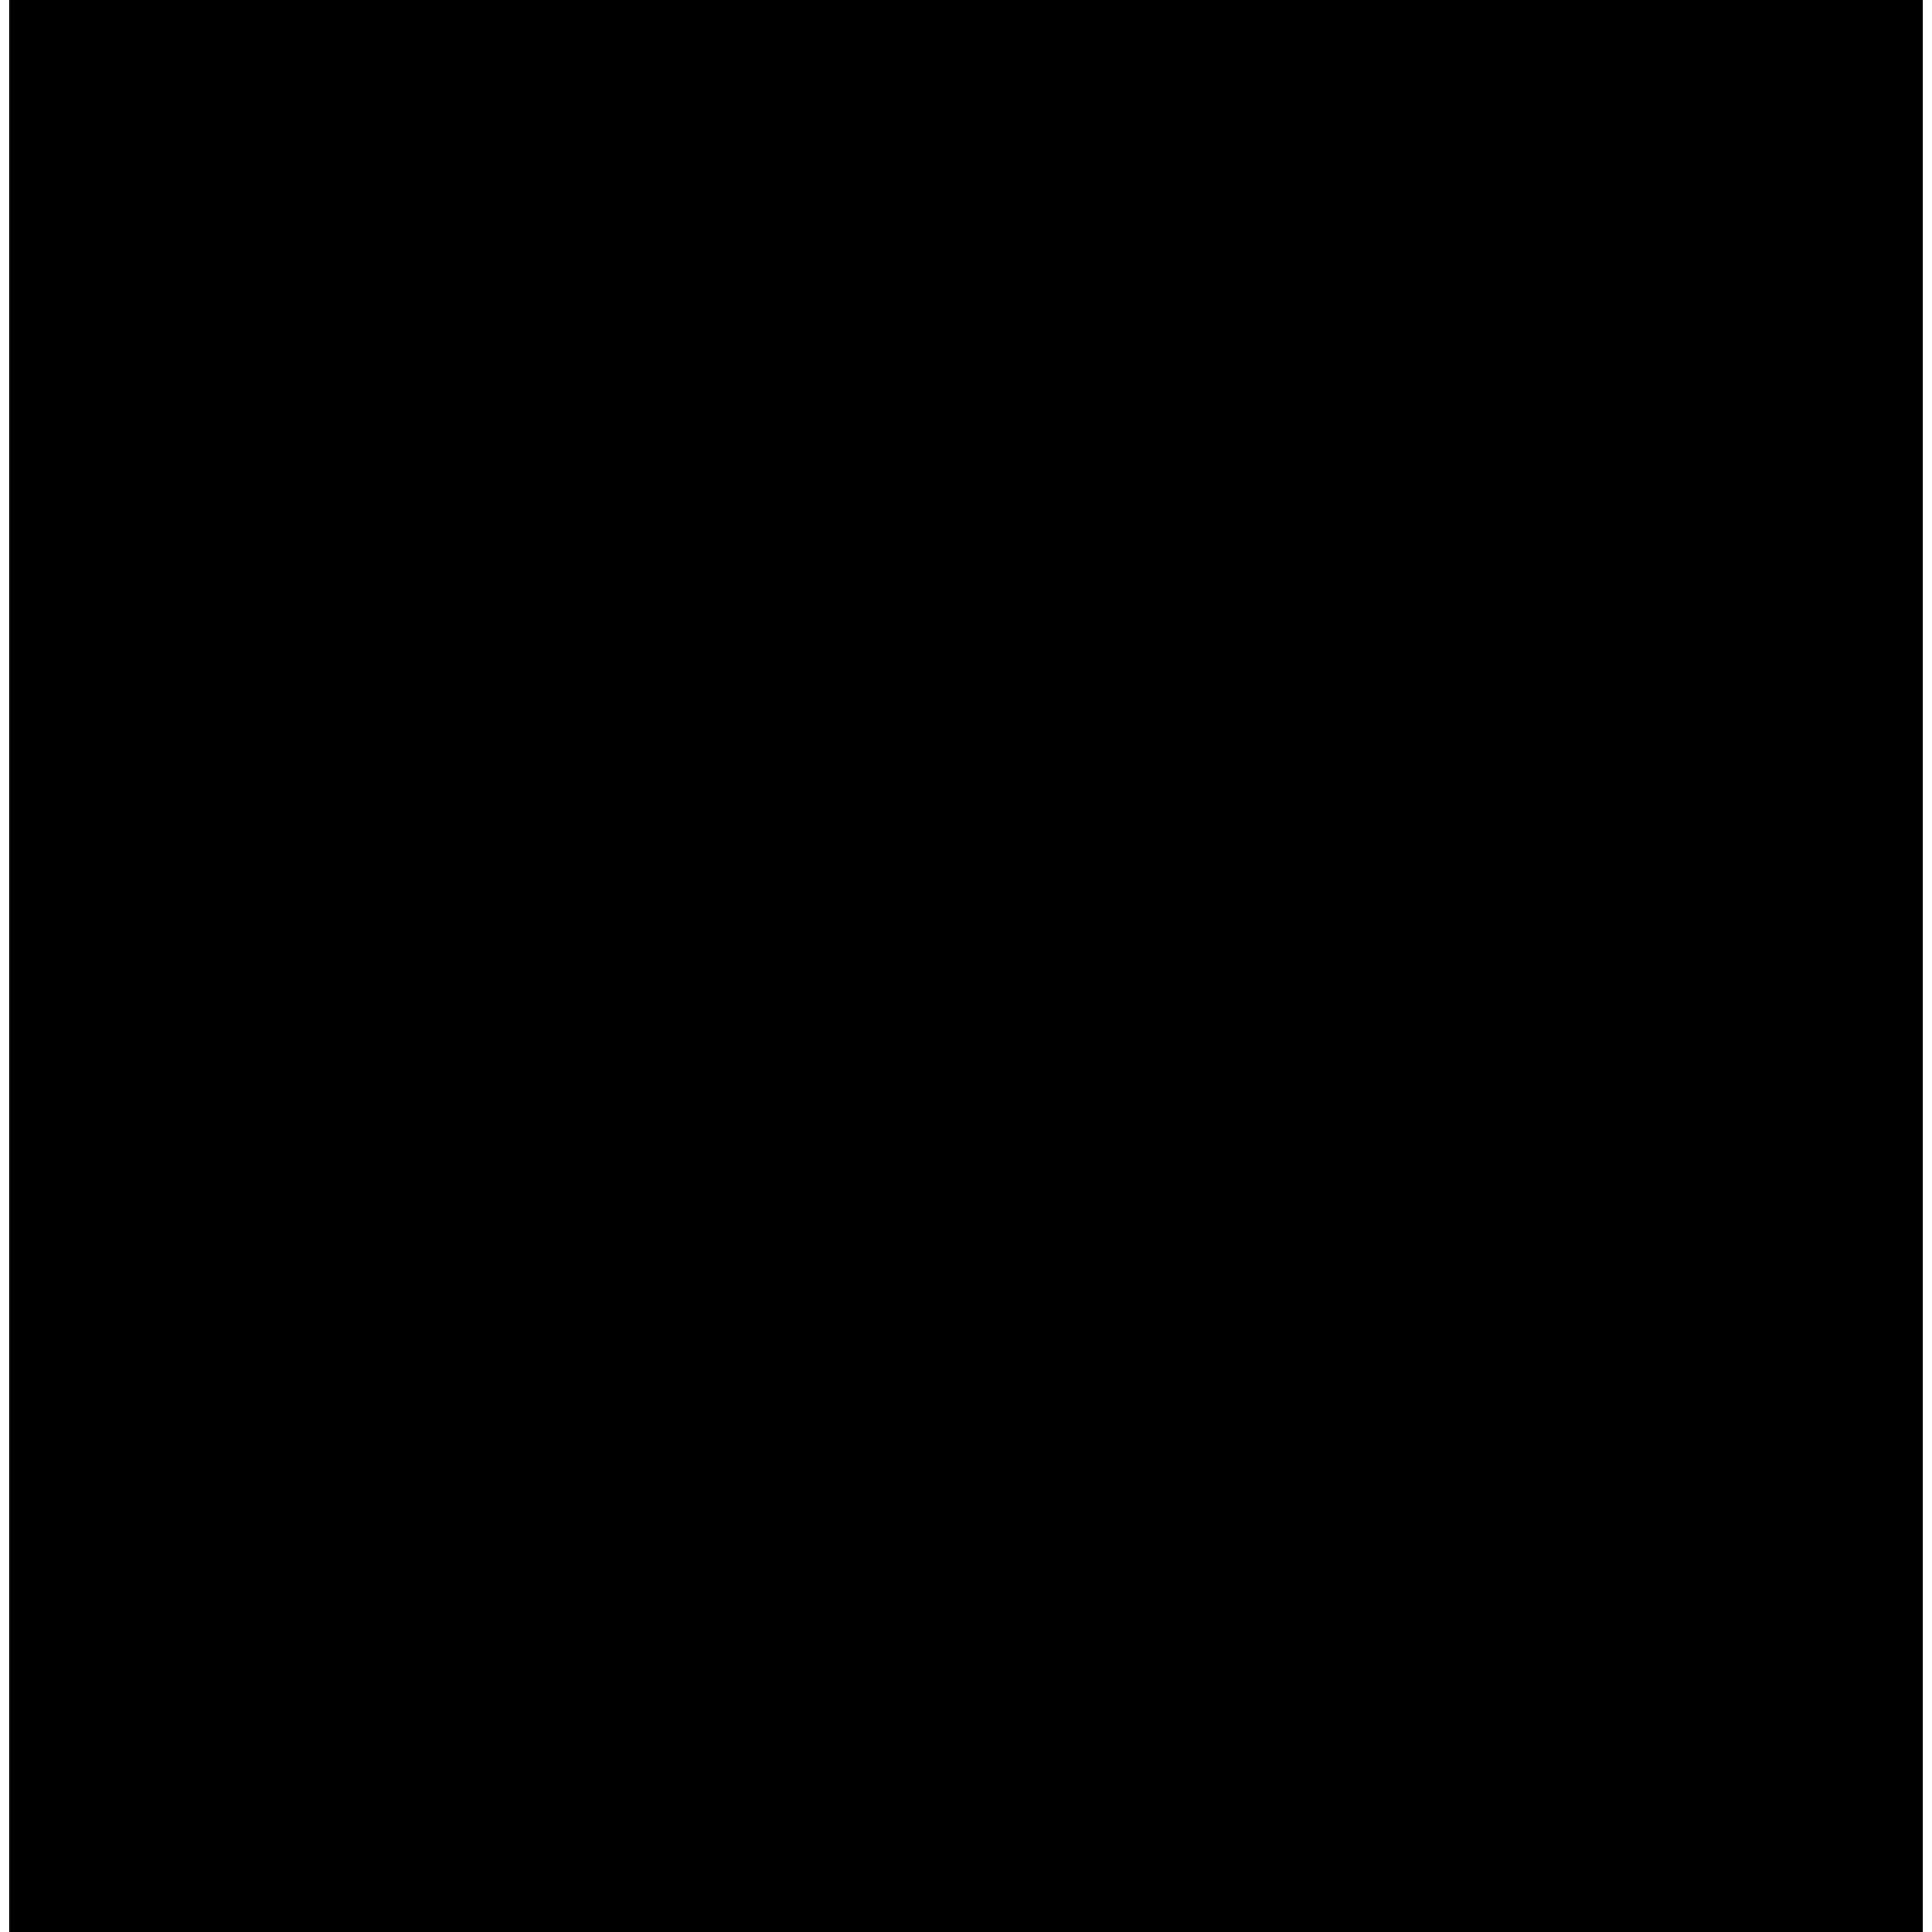
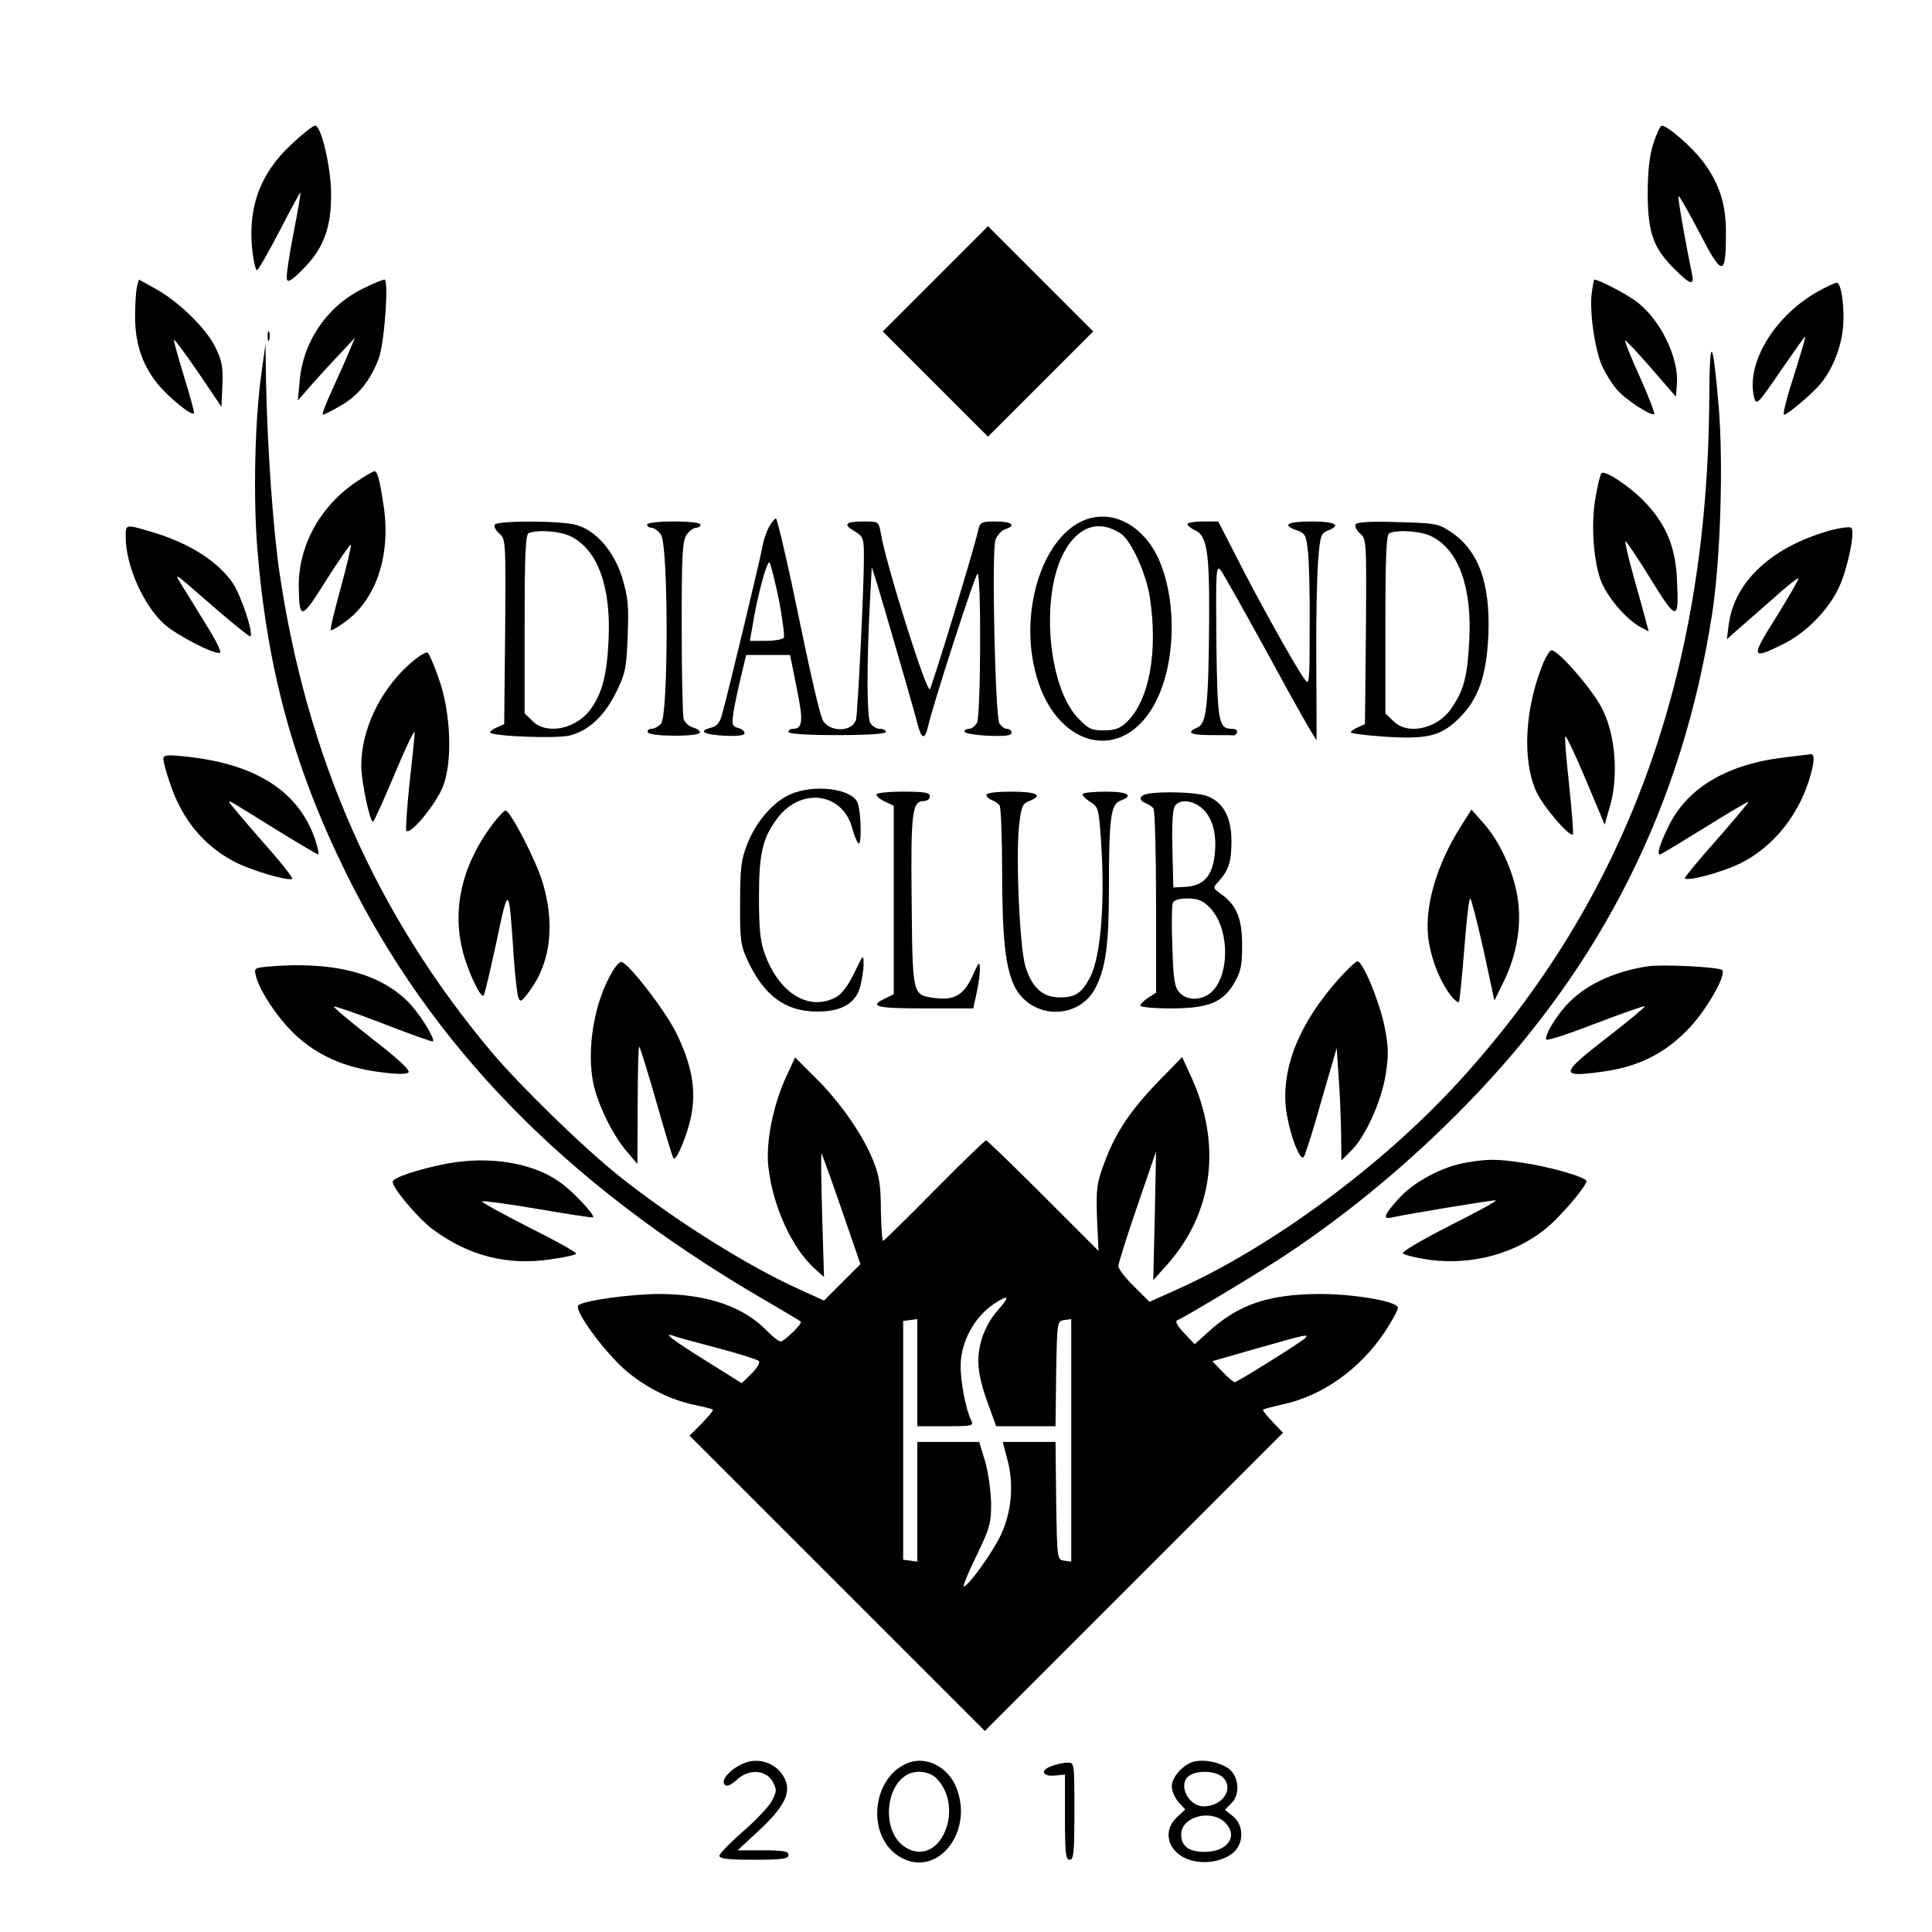
<svg xmlns="http://www.w3.org/2000/svg" version="1.0" width="615pt" height="615pt" viewBox="0 0 615 615" preserveAspectRatio="xMidYMid meet">
  <g transform="translate(0,615) scale(0.1,-0.1)" fill="#000000" stroke="none">
-     <path d="M30 3075 l0 -3075 3045 0 3045 0 0 3075 0 3075 -3045 0 -3045 0 0 -3075z" />
+     <path d="M927 5690 c-101 -94 -140 -205 -123 -344 4 -31 10 -56 14 -56 4 0 36 56 72 125 35 68 65 123 66 122 2 -1 -8 -60 -22 -131 -14 -70 -23 -135 -21 -144 3 -13 16 -5 54 34 63 64 87 129 87 234 0 86 -31 220 -51 220 -7 0 -41 -27 -76 -60z" />
+     <path d="M5263 5693 c-13 -41 -18 -90 -18 -163 1 -122 18 -171 88 -239 48 -48 61 -51 53 -13 -23 111 -46 245 -43 248 2 2 32 -50 67 -117 72 -140 84 -141 84 -4 1 95 -21 162 -74 232 -34 45 -112 113 -130 113 -5 0 -17 -26 -27 -57z" />
+     <path d="M2977 5262 l-167 -167 168 -168 167 -167 168 168 167 167 -168 168 -167 167 -168 -168z" />
+     <path d="M436 5237 c-3 -12 -6 -55 -6 -94 0 -85 22 -153 71 -214 32 -41 108 -103 116 -95 3 2 -12 55 -31 117 -19 62 -34 115 -32 117 2 2 37 -45 78 -105 l73 -108 3 69 c2 58 -1 77 -23 122 -30 60 -117 145 -192 186 l-51 28 -6 -23z" />
+     <path d="M1163 5235 c-117 -54 -197 -167 -209 -296 l-6 -64 48 55 c27 30 68 75 92 100 l42 45 -19 -45 c-10 -25 -35 -80 -54 -122 -20 -43 -33 -78 -29 -78 4 0 30 13 57 29 56 32 95 81 121 151 18 49 32 250 18 250 -5 0 -33 -11 -61 -25z" />
+     <path d="M5067 5218 c-8 -56 9 -178 32 -231 10 -23 31 -57 46 -75 27 -33 112 -88 121 -80 2 3 -18 56 -46 118 -28 62 -49 114 -47 116 2 2 39 -37 83 -88 l79 -91 3 42 c6 84 -54 206 -130 262 -34 25 -119 69 -133 69 -1 0 -5 -19 -8 -42z" />
+     <path d="M5783 5220 c-137 -79 -226 -228 -199 -336 7 -25 12 -20 81 81 41 59 77 110 80 113 5 5 -5 -30 -49 -170 -13 -43 -21 -78 -17 -78 11 0 88 65 115 97 35 41 63 106 71 166 9 59 -2 157 -18 157 -7 0 -35 -14 -64 -30z" />
+     <path d="M852 5080 c0 -14 2 -19 5 -12 2 6 2 18 0 25 -3 6 -5 1 -5 -13z" />
+     <path d="M5441 4883 c-5 -885 -265 -1595 -799 -2178 -244 -267 -598 -527 -896 -660 l-87 -39 -49 49 c-28 27 -50 56 -50 65 0 8 27 94 60 190 l60 175 -4 -205 -5 -205 44 49 c147 165 175 383 77 598 l-29 63 -79 -81 c-88 -92 -135 -162 -171 -262 -22 -59 -24 -79 -21 -170 l5 -104 -176 176 c-97 97 -179 176 -182 176 -4 0 -78 -72 -165 -160 -87 -88 -160 -160 -163 -160 -3 0 -6 44 -7 98 0 76 -5 109 -23 154 -32 83 -109 193 -185 267 l-65 65 -30 -65 c-41 -90 -64 -209 -55 -284 14 -125 75 -259 149 -325 l28 -25 -6 199 c-3 109 -4 196 -2 194 2 -2 31 -82 64 -178 l60 -174 -58 -58 -58 -58 -79 36 c-167 75 -404 225 -574 361 -113 90 -315 287 -406 395 -366 436 -587 936 -674 1523 -21 141 -39 405 -43 605 l-2 125 -13 -95 c-21 -149 -26 -389 -13 -555 31 -384 115 -693 281 -1031 272 -553 697 -989 1320 -1354 69 -40 127 -75 129 -77 7 -5 -52 -63 -64 -63 -6 0 -24 14 -41 31 -75 79 -190 119 -343 120 -92 0 -244 -21 -260 -36 -16 -16 92 -161 161 -216 64 -51 134 -85 208 -101 30 -6 57 -13 59 -15 3 -2 -13 -21 -34 -43 l-40 -40 470 -470 470 -470 475 475 474 474 -34 36 c-18 19 -32 36 -29 38 2 2 29 9 60 16 129 27 250 114 329 234 22 34 40 67 40 74 0 20 -137 44 -250 44 -164 -1 -259 -34 -355 -122 l-42 -38 -34 36 c-21 22 -29 37 -22 40 20 7 284 166 353 213 202 135 392 294 566 472 435 445 692 960 785 1570 26 174 35 473 20 654 -19 223 -29 232 -30 27z m-2264 -2903 c-22 -24 -43 -61 -53 -96 -18 -64 -12 -114 26 -216 l21 -58 94 0 95 0 2 168 c3 165 3 167 26 170 l22 3 0 -386 0 -386 -22 3 c-23 3 -23 5 -26 191 l-2 187 -84 0 -84 0 15 -57 c21 -80 13 -164 -20 -237 -26 -56 -104 -165 -119 -166 -4 0 14 44 40 97 43 89 47 104 47 168 -1 38 -9 98 -19 133 l-19 62 -98 0 -99 0 0 -191 0 -190 -22 3 -23 3 0 380 0 380 23 3 22 3 0 -170 0 -171 90 0 c83 0 90 1 82 18 -17 32 -35 124 -34 177 1 74 44 154 107 195 47 31 51 24 12 -20z m-897 -120 c69 -18 129 -37 135 -42 6 -5 -3 -20 -22 -40 l-32 -31 -115 72 c-104 65 -139 91 -103 79 6 -3 68 -20 137 -38z m1874 30 c-14 -14 -216 -140 -224 -140 -3 0 -21 15 -39 34 l-32 33 143 41 c159 45 167 47 152 32z" />
+     <path d="M1134 4616 c-116 -78 -185 -205 -183 -336 2 -105 8 -104 88 24 41 64 76 115 78 112 2 -2 -12 -63 -32 -136 -20 -73 -35 -134 -32 -136 2 -2 22 9 45 26 100 72 147 213 123 371 -13 86 -20 109 -29 109 -4 0 -30 -15 -58 -34z" />
+     <path d="M5097 4643 c-3 -5 -11 -36 -17 -71 -17 -86 -8 -215 19 -278 24 -53 80 -117 123 -140 l26 -14 -10 38 c-5 20 -23 84 -39 141 -16 57 -27 106 -25 108 2 2 38 -51 79 -118 86 -139 92 -139 85 -1 -5 105 -37 178 -108 250 -49 49 -125 98 -133 85z" />
+     <path d="M3456 4496 c-132 -49 -210 -277 -162 -478 59 -251 285 -307 388 -96 76 155 59 408 -35 514 -54 62 -124 84 -191 60z m111 -44 c33 -21 81 -126 93 -202 27 -176 -2 -332 -75 -400 -20 -19 -37 -25 -72 -25 -39 0 -49 5 -83 41 -95 102 -118 388 -43 526 45 83 111 105 180 60z" />
+     <path d="M2448 4473 c-8 -16 -19 -46 -22 -68 -7 -38 -105 -448 -127 -527 -7 -28 -16 -39 -34 -44 -44 -11 -27 -22 40 -26 44 -2 65 1 65 8 0 7 -9 14 -21 17 -18 5 -20 10 -14 51 4 25 15 76 24 113 l16 68 70 0 70 0 21 -105 c22 -106 19 -130 -12 -130 -8 0 -14 -4 -14 -10 0 -6 58 -10 155 -10 97 0 155 4 155 10 0 6 -9 10 -20 10 -10 0 -24 9 -30 19 -11 21 -11 194 -1 381 l6 115 19 -60 c40 -135 115 -393 126 -437 13 -51 24 -55 34 -11 19 81 152 491 158 487 12 -8 10 -452 -2 -475 -6 -10 -17 -19 -25 -19 -8 0 -15 -4 -15 -9 0 -5 34 -11 75 -13 55 -2 75 0 75 10 0 6 -7 12 -15 12 -8 0 -18 8 -24 18 -13 26 -25 551 -12 584 5 14 19 29 30 33 38 12 22 25 -29 25 -46 0 -50 -2 -56 -27 -12 -58 -147 -498 -154 -507 -11 -11 -141 402 -156 496 -7 38 -7 38 -54 38 -59 0 -68 -9 -30 -31 29 -18 30 -22 30 -86 0 -100 -20 -495 -25 -514 -12 -37 -74 -41 -102 -8 -12 15 -34 110 -104 447 -24 111 -46 202 -49 202 -3 0 -13 -12 -22 -27z m32 -235 c11 -60 18 -112 15 -118 -3 -5 -29 -10 -57 -10 l-51 0 7 39 c15 99 49 223 56 210 4 -8 18 -62 30 -121z" />
+     <path d="M1575 4480 c-4 -6 3 -18 14 -28 21 -17 21 -23 19 -312 l-3 -295 -22 -10 c-13 -5 -23 -13 -23 -16 0 -13 215 -21 255 -10 60 16 110 63 146 137 30 60 33 77 37 179 4 96 1 124 -17 185 -26 85 -84 152 -147 169 -50 14 -251 14 -259 1z m245 -39 c84 -44 126 -162 117 -331 -5 -110 -21 -169 -58 -219 -46 -62 -140 -81 -184 -36 l-25 24 0 285 c0 218 3 286 13 289 29 12 105 6 137 -12z" />
+     <path d="M2060 4480 c0 -5 6 -10 14 -10 8 0 22 -10 30 -22 24 -34 24 -579 0 -602 -8 -9 -22 -16 -31 -16 -8 0 -13 -5 -11 -11 5 -14 161 -15 166 -1 1 5 -8 12 -21 16 -14 3 -27 16 -31 28 -3 13 -6 145 -6 293 0 229 2 274 16 293 8 12 22 22 30 22 8 0 14 5 14 10 0 6 -35 10 -85 10 -50 0 -85 -4 -85 -10z" />
+     <path d="M3780 4482 c0 -5 11 -14 24 -20 38 -17 46 -67 45 -282 -2 -274 -8 -332 -36 -345 -39 -17 -25 -25 42 -25 36 0 68 0 72 -1 4 0 9 4 11 10 2 6 -5 11 -16 11 -43 0 -47 19 -50 279 -2 226 -1 244 14 226 8 -11 80 -139 160 -285 79 -146 144 -260 145 -255 0 6 0 116 -1 247 -1 130 2 275 6 323 6 79 9 87 30 96 46 17 25 29 -51 29 -78 0 -96 -11 -47 -28 26 -9 30 -16 35 -63 4 -30 7 -139 6 -244 0 -181 -1 -189 -17 -166 -28 38 -150 257 -214 384 l-60 117 -49 0 c-27 0 -49 -4 -49 -8z" />
+     <path d="M4315 4481 c-3 -6 3 -19 14 -29 21 -17 21 -23 19 -312 l-3 -295 -22 -10 c-13 -5 -23 -13 -23 -16 0 -4 49 -10 108 -14 137 -9 179 2 237 59 62 62 87 135 93 267 6 164 -32 268 -120 326 -39 26 -49 28 -169 31 -86 3 -129 0 -134 -7z m245 -40 c84 -44 126 -162 117 -331 -6 -112 -16 -154 -55 -212 -44 -68 -141 -90 -187 -43 l-25 24 0 285 c0 218 3 286 13 289 29 12 105 6 137 -12z" />
+     <path d="M400 4442 c0 -92 56 -218 123 -279 41 -36 159 -97 177 -91 6 2 -13 41 -43 88 -29 47 -63 103 -77 125 -27 46 -37 52 114 -79 55 -47 101 -84 103 -82 11 10 -30 131 -56 170 -47 68 -134 124 -246 159 -96 29 -95 30 -95 -11z" />
+     <path d="M5824 4461 c-184 -52 -303 -162 -321 -299 l-6 -47 29 26 c16 14 66 58 112 98 45 41 84 72 87 70 2 -2 -30 -57 -70 -122 -83 -131 -82 -139 22 -87 73 36 146 111 178 183 27 59 51 176 38 187 -4 4 -36 0 -69 -9z" />
+     <path d="M1299 4032 c-92 -85 -149 -207 -149 -320 0 -51 29 -186 38 -177 4 3 35 72 69 153 34 81 62 140 63 131 0 -9 -7 -80 -16 -158 -8 -78 -13 -148 -11 -154 8 -22 96 83 118 142 30 79 24 234 -14 340 -14 41 -30 78 -35 83 -5 5 -31 -11 -63 -40z" />
+     <path d="M4914 4043 c-60 -143 -70 -312 -23 -414 23 -49 106 -145 116 -135 2 2 -3 72 -12 156 -9 83 -15 154 -12 156 2 3 32 -59 65 -138 l60 -143 17 59 c27 93 18 223 -23 306 -28 60 -141 190 -163 190 -5 0 -16 -17 -25 -37z" />
+     <path d="M520 3734 c0 -8 9 -43 21 -77 39 -117 109 -201 209 -252 51 -26 163 -59 180 -53 5 2 -38 56 -96 121 -57 65 -104 121 -104 123 0 6 -10 12 151 -88 70 -43 129 -78 132 -78 3 0 -1 21 -10 48 -53 156 -194 244 -425 265 -47 5 -58 3 -58 -9z" />
+     <path d="M5680 3739 c-184 -22 -312 -98 -371 -224 -27 -56 -35 -85 -25 -85 3 0 66 38 142 85 75 47 138 84 140 83 1 -2 -45 -57 -102 -122 -58 -65 -103 -120 -101 -122 10 -10 118 19 175 47 109 53 193 160 227 287 12 47 11 64 -4 61 -3 -1 -40 -5 -81 -10z" />
+     <path d="M2515 3621 c-54 -24 -108 -86 -136 -157 -20 -51 -23 -76 -23 -189 -1 -119 2 -135 25 -185 52 -110 120 -160 220 -160 76 0 120 24 136 75 6 22 12 56 12 75 0 34 -1 33 -30 -28 -20 -41 -40 -67 -59 -77 -86 -45 -181 14 -226 140 -14 38 -18 80 -18 180 0 141 12 189 60 252 74 97 204 80 236 -30 6 -23 15 -46 20 -51 11 -14 10 97 -2 128 -17 46 -140 61 -215 27z" />
+     <path d="M2790 3621 c0 -6 12 -16 28 -23 l27 -13 0 -300 0 -300 -27 -13 c-54 -26 -29 -32 126 -32 l154 0 11 50 c6 28 11 63 10 78 0 23 -4 19 -24 -26 -27 -59 -57 -77 -119 -69 -72 10 -71 6 -74 305 -3 282 1 322 38 322 11 0 20 7 20 15 0 12 -16 15 -85 15 -47 0 -85 -4 -85 -9z" />
+     <path d="M3140 3620 c0 -6 8 -14 18 -17 9 -4 20 -11 24 -17 4 -6 8 -99 8 -206 0 -219 11 -312 40 -371 54 -105 205 -107 258 -2 32 64 42 136 42 317 0 223 6 265 36 277 45 16 25 29 -44 29 -38 0 -72 -3 -75 -7 -4 -3 6 -14 21 -24 27 -16 29 -22 35 -100 16 -204 3 -388 -32 -458 -27 -52 -47 -66 -97 -66 -55 0 -89 31 -110 99 -18 60 -31 346 -20 449 7 60 11 69 32 77 47 18 25 30 -56 30 -48 0 -80 -4 -80 -10z" />
+     <path d="M3653 3623 c-27 -5 -30 -21 -5 -30 9 -4 20 -11 24 -17 4 -6 8 -140 8 -298 l0 -288 -25 -16 c-14 -9 -25 -20 -25 -25 0 -5 44 -9 97 -9 120 0 167 19 203 83 20 34 24 56 24 117 0 85 -17 127 -64 162 -30 21 -30 22 -11 42 32 36 41 63 41 129 0 77 -27 125 -80 144 -34 11 -141 15 -187 6z m170 -43 c35 -28 51 -81 44 -148 -7 -70 -35 -101 -92 -105 l-40 -2 -3 124 c-2 82 1 128 9 137 16 20 52 17 82 -6z m27 -318 c67 -67 66 -228 -1 -276 -32 -22 -72 -20 -95 5 -15 17 -19 41 -22 144 -3 68 -2 131 1 140 4 10 20 15 47 15 32 0 48 -6 70 -28z" />
+     <path d="M1573 3533 c-98 -127 -134 -266 -102 -403 15 -66 61 -164 69 -148 4 7 22 85 41 173 38 181 39 180 54 -45 4 -63 11 -124 15 -135 6 -17 11 -14 39 25 65 90 78 214 37 345 -23 73 -102 225 -117 225 -4 0 -20 -17 -36 -37z" />
+     <path d="M4653 3524 c-83 -129 -123 -272 -104 -376 11 -63 37 -125 70 -168 11 -14 22 -22 25 -20 2 3 10 78 17 168 7 89 15 162 19 162 3 0 22 -73 42 -162 l35 -163 31 63 c42 88 57 183 42 270 -14 82 -57 175 -108 232 l-38 43 -31 -49z" />
+     <path d="M1950 3058 c-58 -95 -84 -248 -61 -358 15 -68 61 -163 106 -215 l34 -40 1 189 c0 104 2 187 5 184 3 -3 28 -83 55 -178 27 -95 51 -175 54 -177 9 -10 44 74 56 134 17 84 2 166 -49 268 -34 68 -145 213 -172 223 -5 2 -18 -11 -29 -30z" />
+     <path d="M4258 3030 c-118 -134 -174 -267 -166 -393 5 -73 44 -186 58 -170 4 4 30 84 56 178 l49 169 6 -89 c4 -50 7 -130 8 -179 l1 -90 29 29 c46 43 99 160 112 245 10 63 9 88 -4 154 -17 81 -69 206 -86 206 -5 0 -34 -27 -63 -60z" />
+     <path d="M852 3073 c-42 -4 -44 -5 -37 -31 11 -46 72 -137 125 -186 69 -65 157 -104 264 -118 57 -8 90 -8 96 -2 7 7 -32 43 -116 108 -69 54 -124 100 -121 102 2 2 73 -22 158 -55 85 -33 155 -58 157 -56 8 8 -43 90 -79 126 -93 93 -242 130 -447 112z" />
+     <path d="M5245 3074 c-111 -17 -202 -61 -259 -124 -37 -41 -69 -96 -64 -109 2 -5 72 18 157 51 84 32 155 57 157 55 2 -2 -53 -48 -122 -101 -148 -115 -150 -126 -17 -108 115 15 199 56 274 133 58 58 126 176 111 191 -10 10 -192 19 -237 12z" />
+     <path d="M1423 2446 c-93 -18 -173 -45 -173 -58 0 -21 83 -119 130 -153 113 -83 236 -114 371 -94 44 6 81 14 83 18 3 4 -66 42 -152 85 -86 44 -152 80 -147 82 6 2 87 -9 180 -25 94 -16 171 -28 173 -26 7 6 -65 84 -106 112 -86 62 -225 84 -359 59z" />
+     <path d="M4666 2449 c-74 -12 -169 -63 -215 -116 -47 -52 -51 -66 -18 -58 50 11 315 55 328 54 8 0 -57 -36 -145 -80 -94 -48 -155 -84 -150 -89 5 -5 42 -14 82 -20 138 -19 281 20 381 106 45 39 121 129 121 144 0 13 -121 47 -205 59 -80 12 -110 12 -179 0z" />
+     <path d="M2365 536 c-41 -18 -72 -53 -58 -67 7 -7 19 -2 39 16 38 35 92 32 114 -7 13 -25 13 -30 -3 -61 -10 -18 -51 -62 -92 -97 -41 -36 -75 -71 -75 -77 0 -10 28 -13 110 -13 91 0 110 3 110 15 0 12 -16 15 -81 15 l-81 0 70 65 c75 70 99 115 83 156 -20 53 -83 79 -136 55z" />
+     <path d="M2885 536 c-112 -50 -126 -233 -22 -296 117 -72 239 76 181 220 -27 68 -100 103 -159 76z m95 -46 c91 -91 18 -276 -88 -226 -100 48 -73 246 33 246 22 0 43 -8 55 -20z" />
+     <path d="M3803 543 c-34 -7 -73 -49 -73 -79 0 -15 10 -38 22 -51 l21 -23 -26 -24 c-50 -46 -28 -116 42 -137 47 -14 100 -5 135 22 36 29 37 89 0 118 l-25 20 21 21 c29 29 24 86 -10 111 -28 19 -73 29 -107 22z m92 -53 c33 -36 -5 -90 -63 -90 -52 0 -85 75 -44 99 29 18 87 13 107 -9z m3 -140 c46 -43 11 -95 -63 -95 -51 0 -75 18 -75 56 0 55 92 81 138 39z" />
+     <path d="M3347 528 c-37 -13 -29 -34 11 -30 l32 3 0 -135 c0 -114 2 -136 15 -136 13 0 15 24 15 155 0 154 0 155 -22 154 -13 0 -36 -5 -51 -11z" />
  </g>
</svg>
